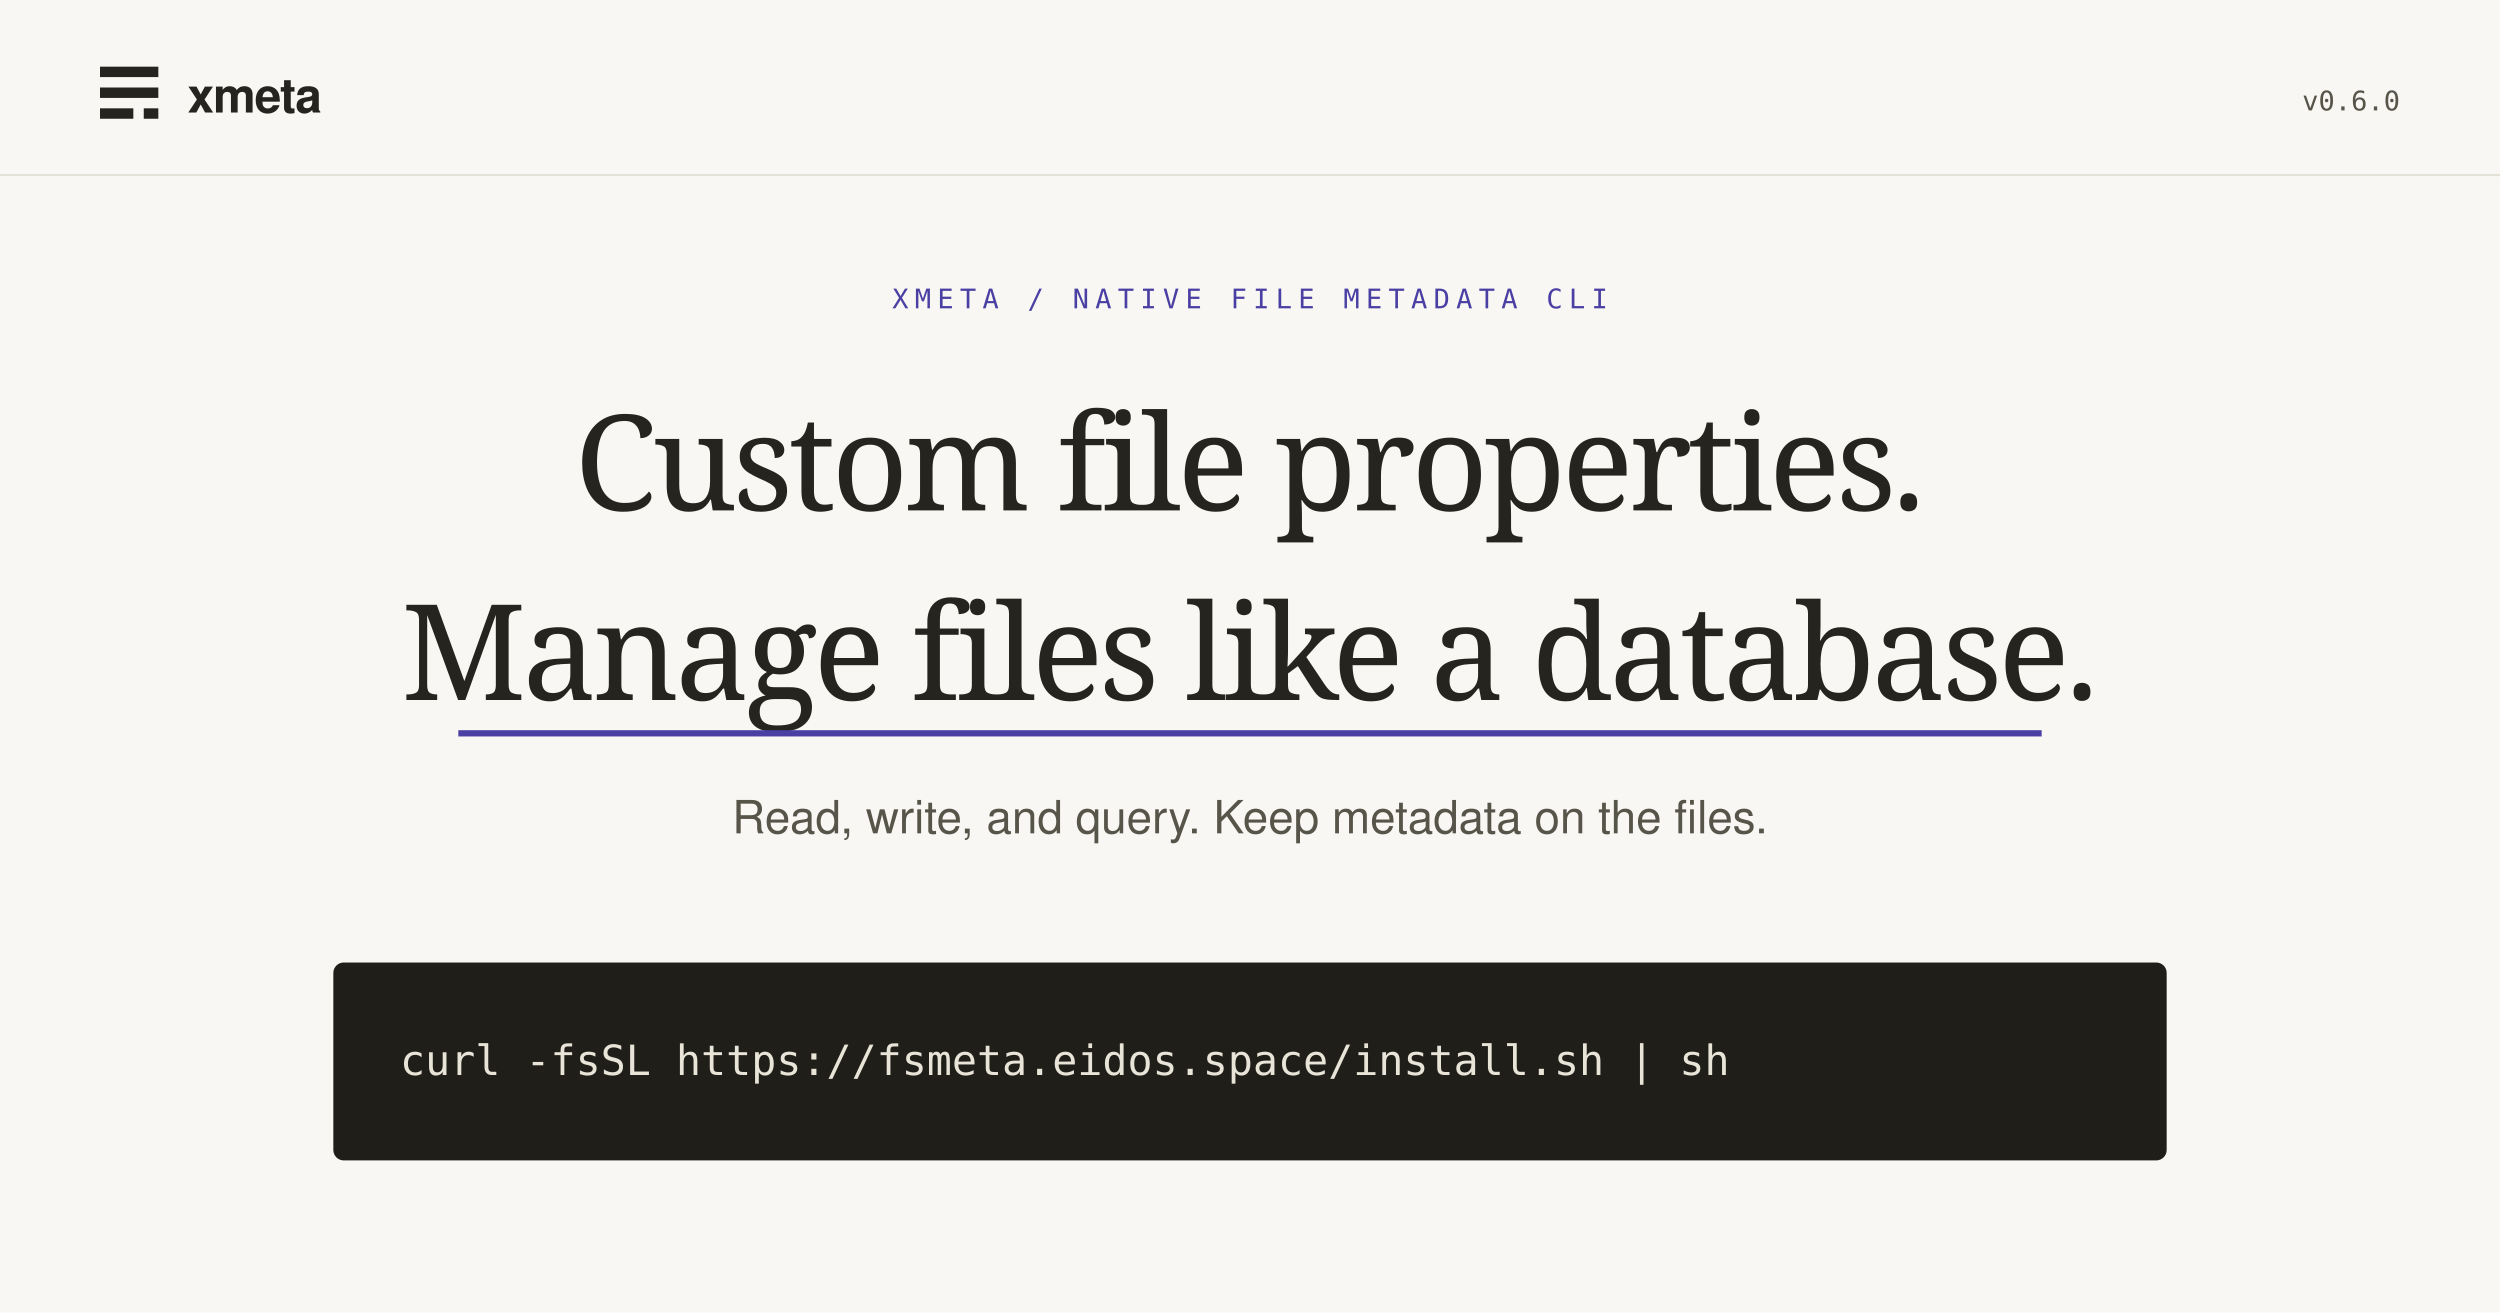
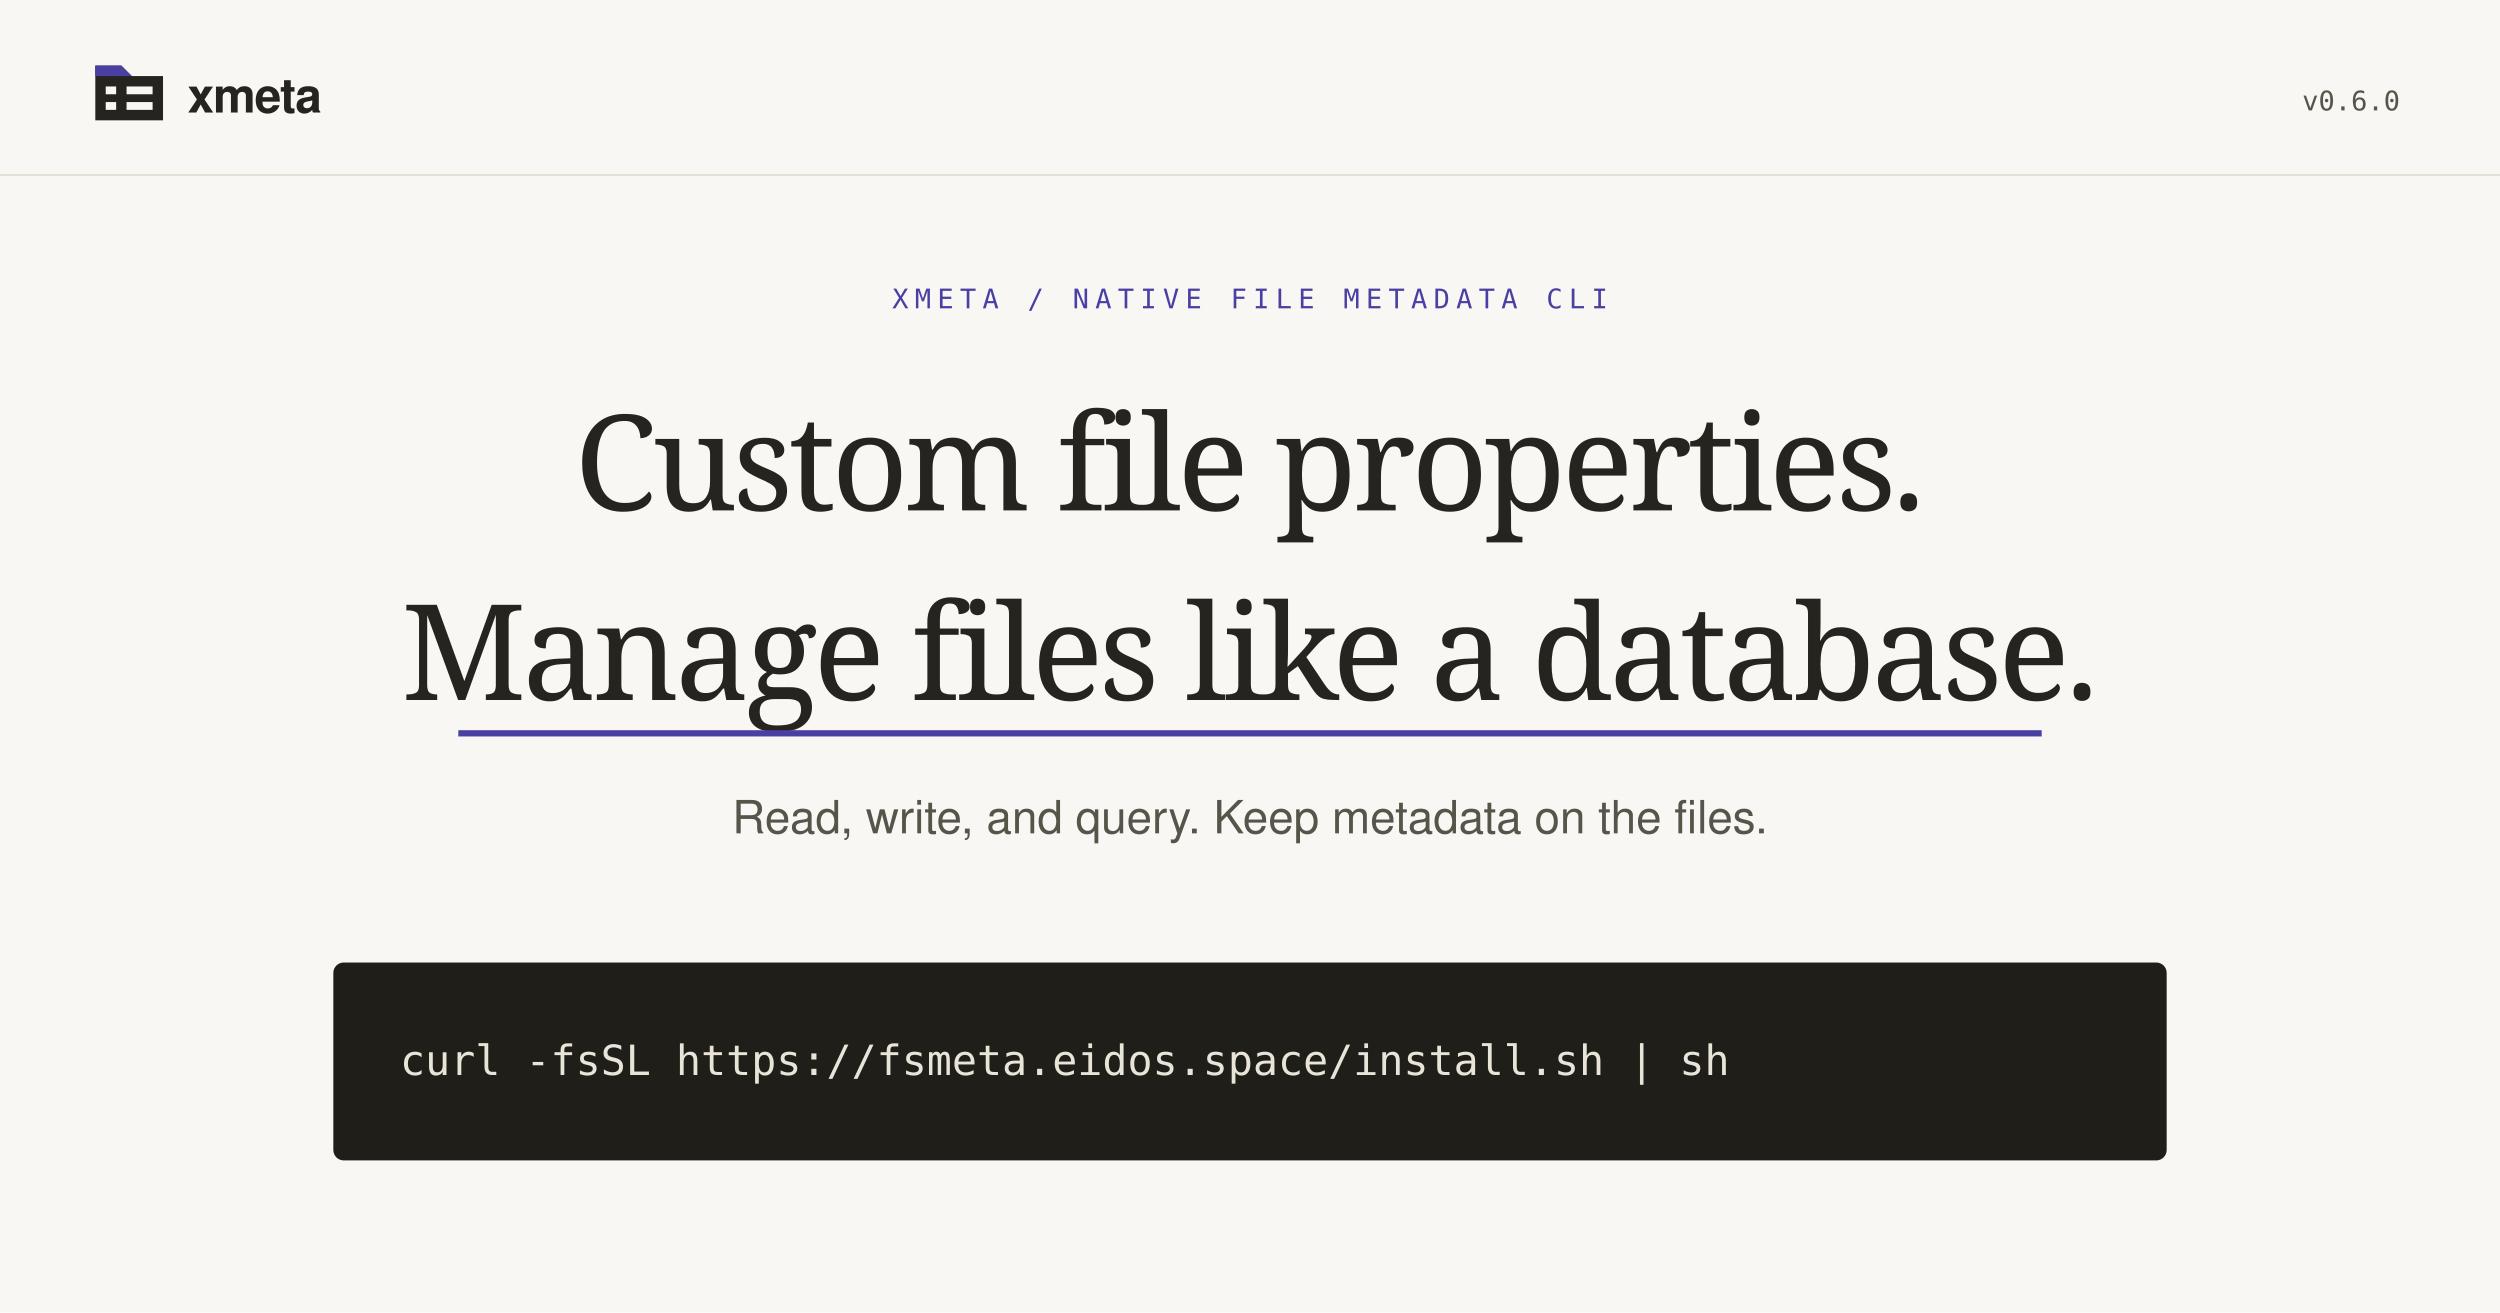
<svg xmlns="http://www.w3.org/2000/svg" width="1200" height="630" viewBox="0 0 1200 630">
  <rect width="1200" height="630" fill="#f8f7f3" />
  <g fill="#26241e">
-     <path d="M48 32h28v5H48zm0 10h28v5H48zm0 10h16v5H48zm21 0h7v5h-7z" />
+     <g id="xmeta-logo" transform="translate(42 24) scale(.625)" color="#26241e">
+       <path d="M6 12h20l8 8h24v34H6V12Zm8 16v6h8v-6h-8Zm16 0v6h20v-6H30ZM14 40v6h8v-6h-8Zm16 0v6h20v-6H30Z" fill="currentColor" fill-rule="evenodd" />
+       <path d="M6 12h20l8 8H6v-8Z" fill="var(--logo-accent, #4a3fa3)" />
+     </g>
    <text x="90" y="54" font-family="Helvetica,Arial,sans-serif" font-size="23" font-weight="600" letter-spacing="-0.5">xmeta</text>
    <text x="600" y="245" text-anchor="middle" font-family="Georgia,serif" font-size="64" letter-spacing="-2">Custom file properties.</text>
    <text x="600" y="336" text-anchor="middle" font-family="Georgia,serif" font-size="64" letter-spacing="-2">Manage files like a database.</text>
  </g>
  <path d="M0 84h1200" stroke="#e4e1d7" />
  <path d="M220 352h760" stroke="#4a3fa3" stroke-width="3" />
  <text x="600" y="148" text-anchor="middle" font-family="monospace" font-size="13" letter-spacing="3" fill="#4a3fa3">XMETA / NATIVE FILE METADATA CLI</text>
  <text x="600" y="400" text-anchor="middle" font-family="Helvetica,Arial,sans-serif" font-size="22" fill="#57544a">Read, write, and query. Keep metadata on the files.</text>
  <rect x="160" y="462" width="880" height="95" rx="5" fill="#201e19" />
  <text x="192" y="516" font-family="monospace" font-size="20" fill="#e8e4d8">curl -fsSL https://fsmeta.eidos.space/install.sh | sh</text>
  <text x="1152" y="53" text-anchor="end" font-family="monospace" font-size="13" fill="#57544a">v0.6.0</text>
</svg>
